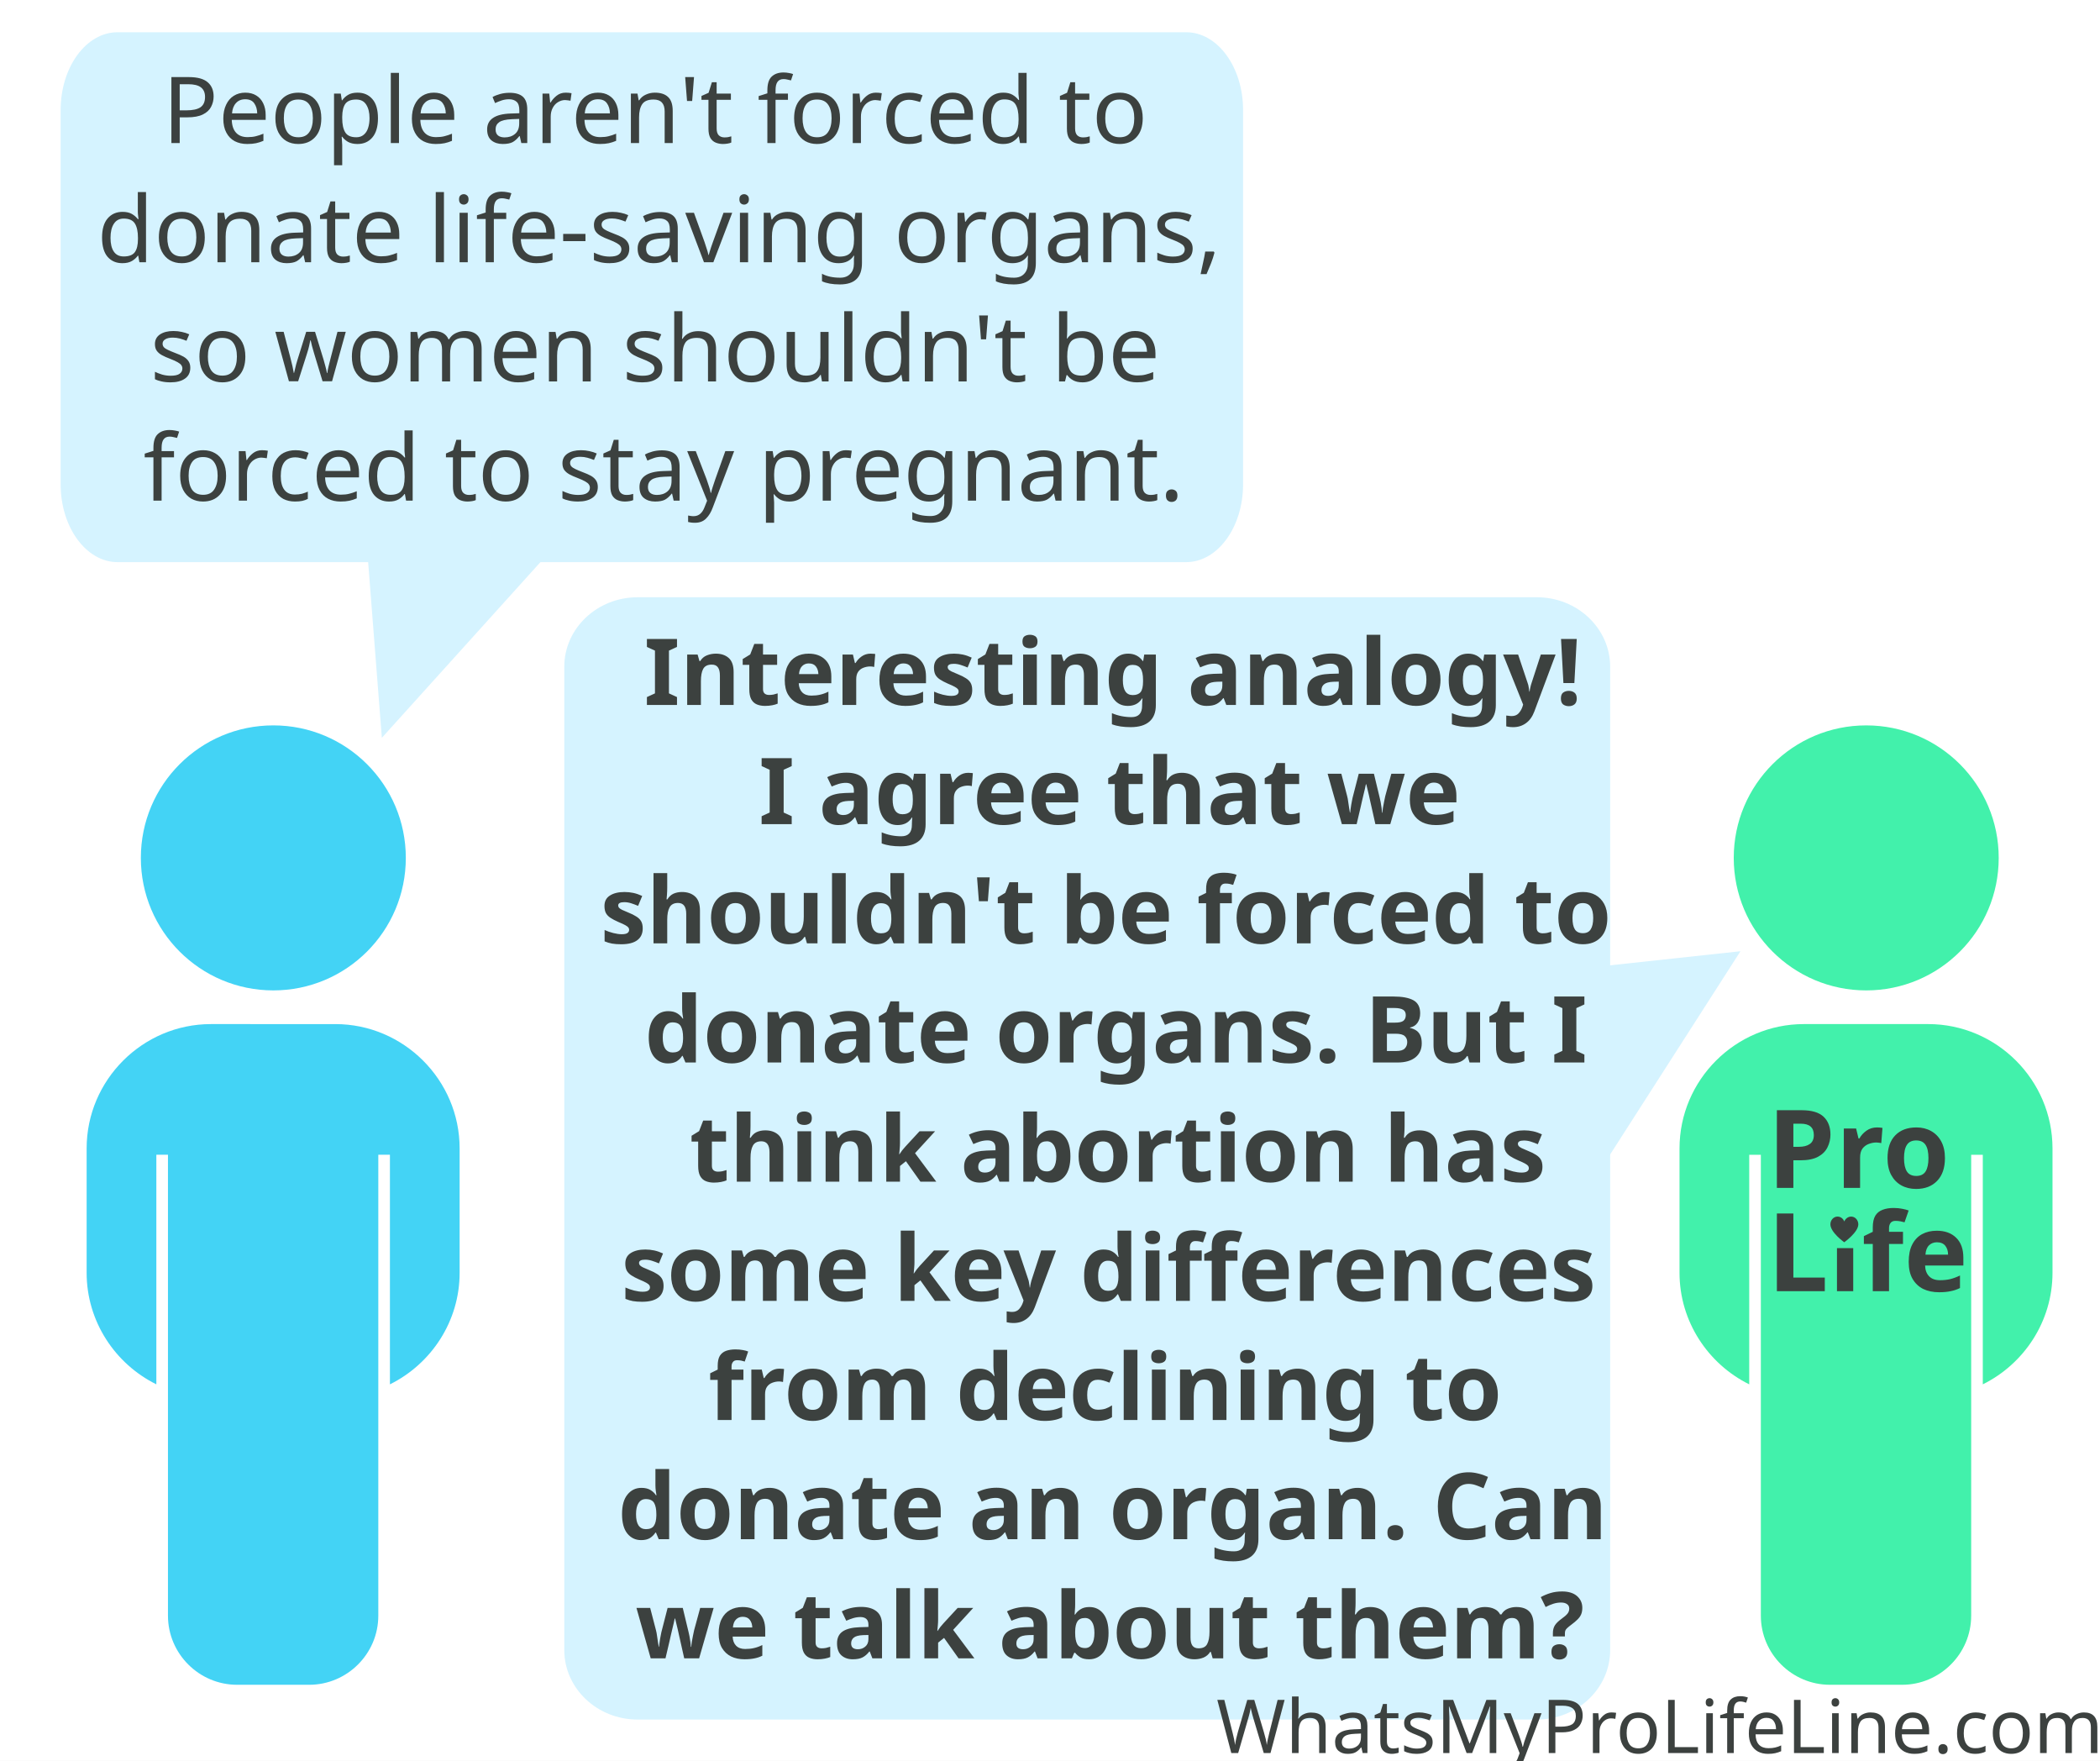
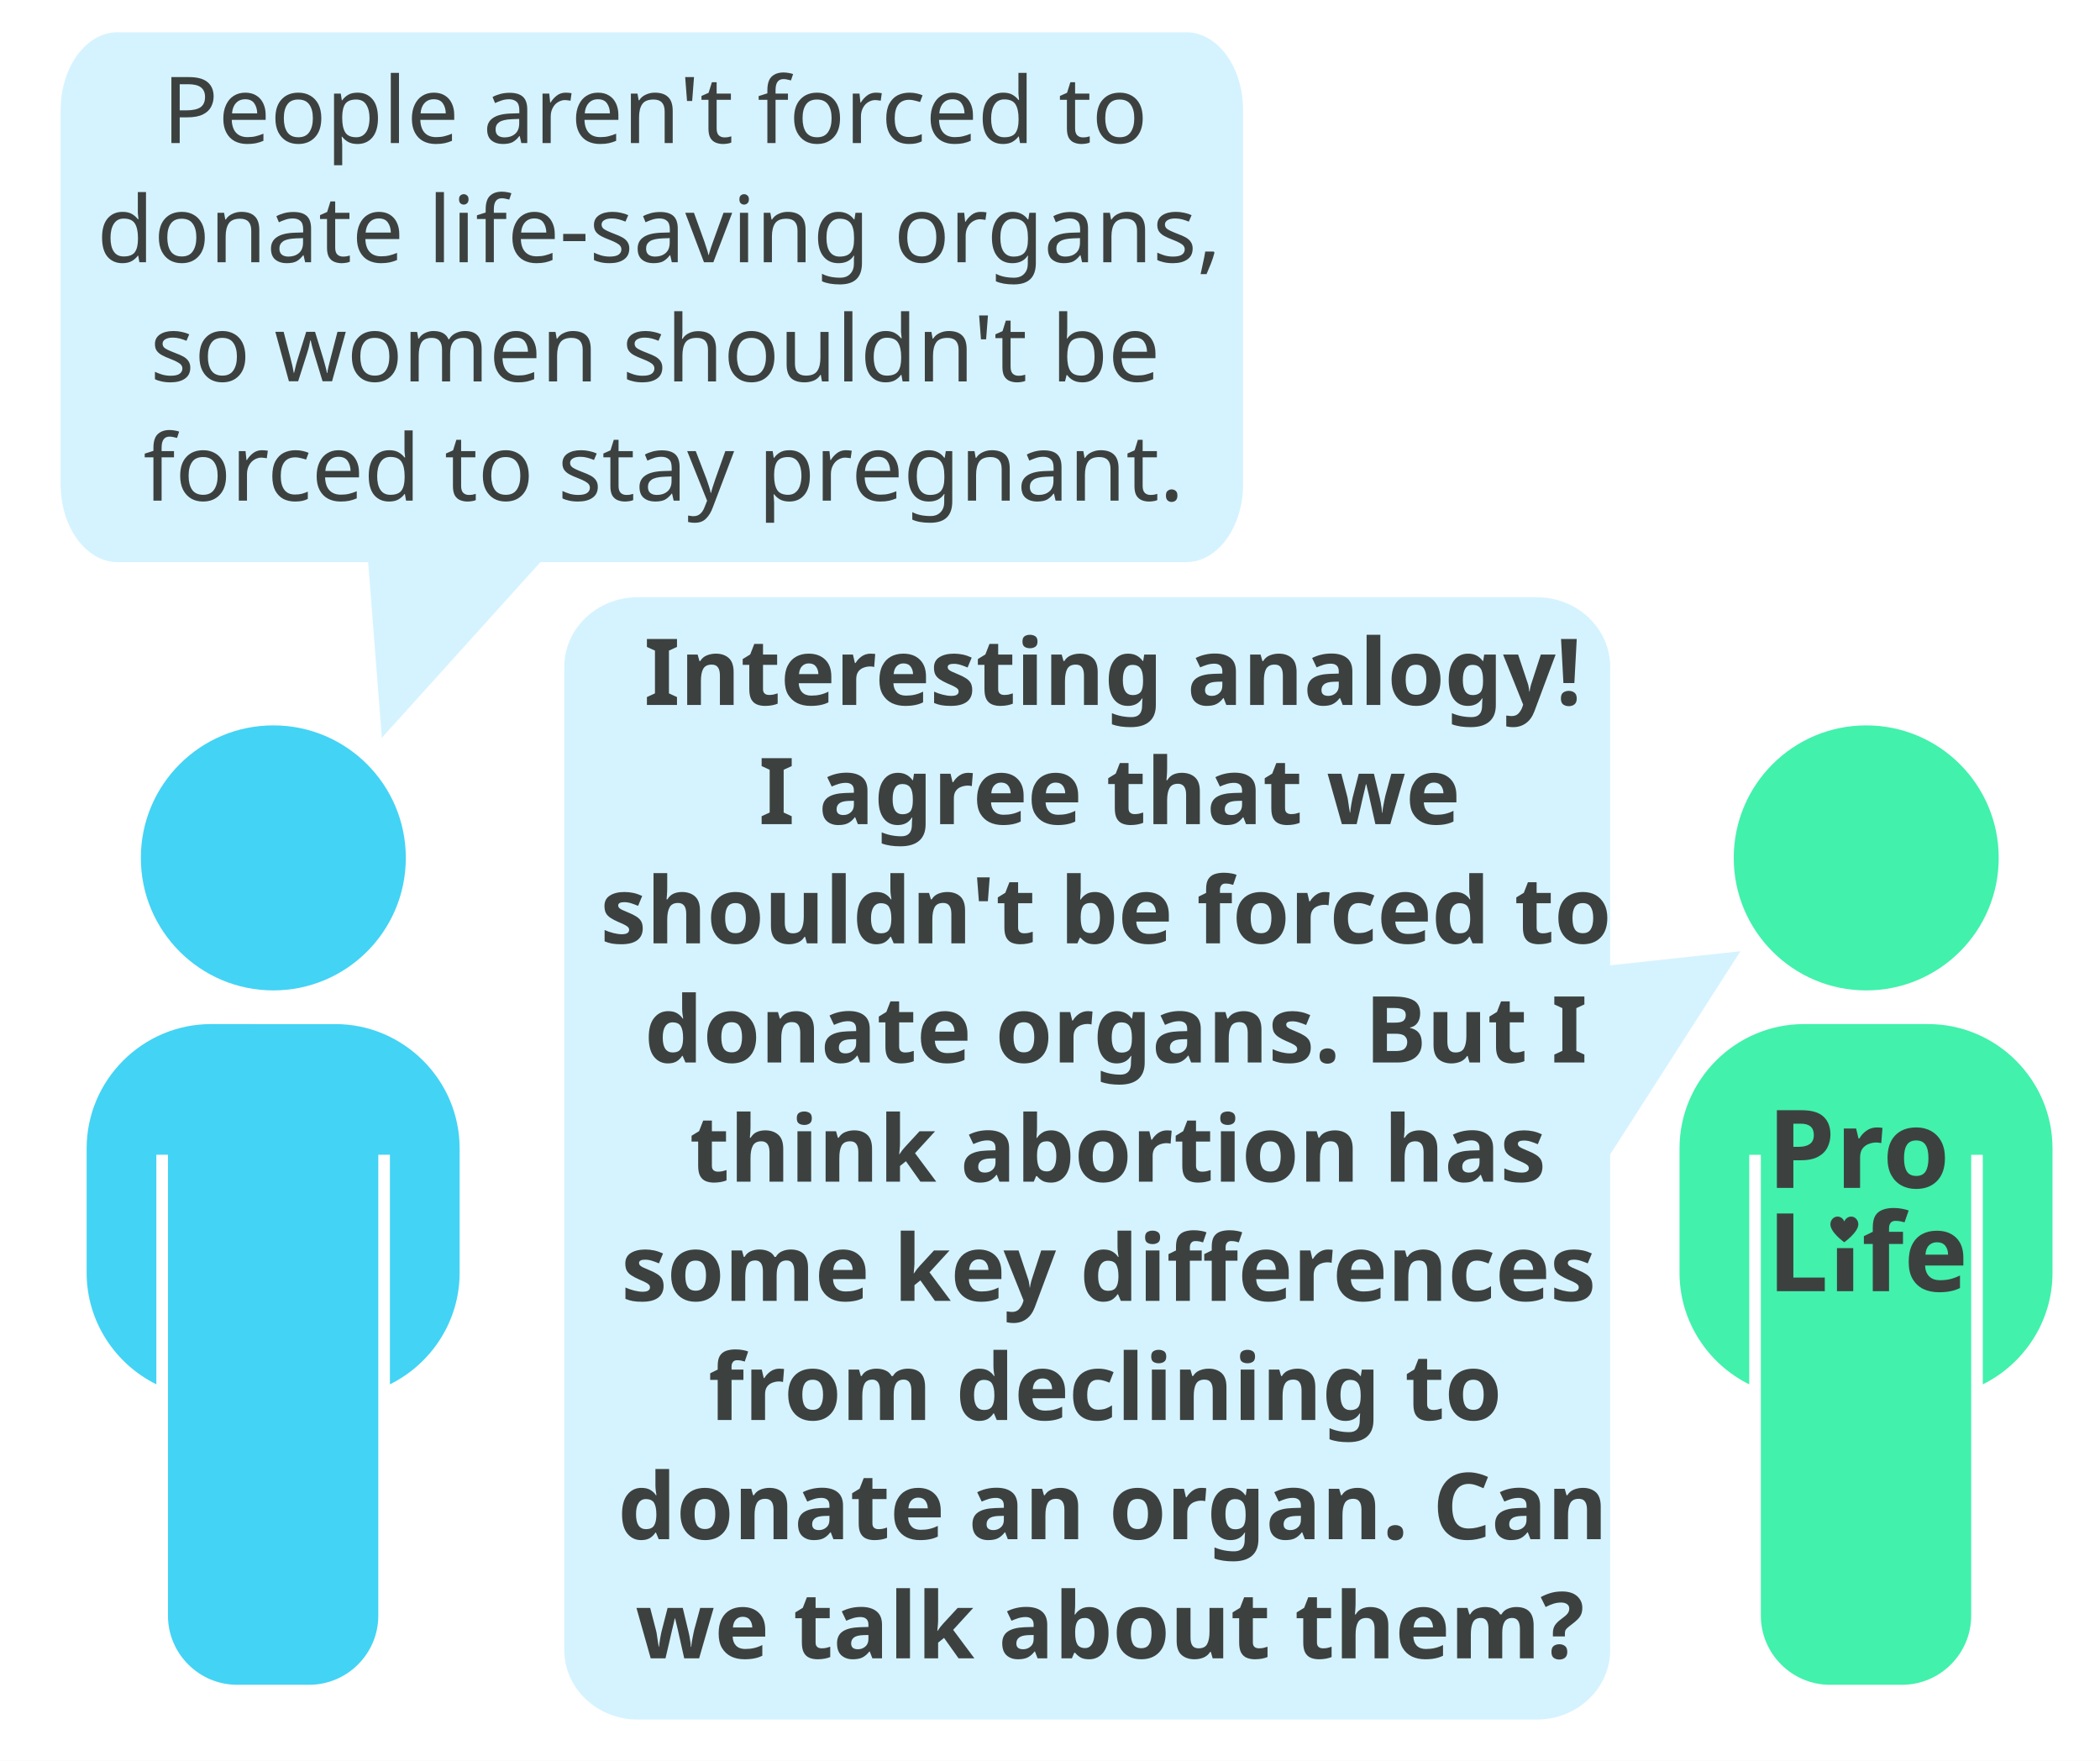
<svg xmlns="http://www.w3.org/2000/svg" xmlns:ns1="http://www.openswatchbook.org/uri/2009/osb" height="208.492mm" id="svg106" version="1.1" viewBox="0 0 248.708 208.492" width="248.708mm">
  <defs id="defs100">
    <linearGradient id="linearGradient3203" ns1:paint="solid">
      <stop id="stop3201" offset="0" style="stop-color:#43d3f5;stop-opacity:1;" />
    </linearGradient>
  </defs>
  <g id="layer3">
    <rect height="208.492" id="rect1042" style="fill:#ffffff;fill-opacity:1;stroke-width:0.265" transform="translate(83.15476,-64.92262)" width="248.708" x="-83.155" y="64.923" />
  </g>
  <g id="layer1" transform="translate(83.15476,-64.92262)">
    <path d="m -50.783,150.814 a 15.69,15.69 0 0 0 -15.69,15.69 15.69,15.69 0 0 0 15.69,15.69 15.69,15.69 0 0 0 15.69,-15.69 15.69,15.69 0 0 0 -15.69,-15.69 z m -7.387,35.368 c -8.086,0 -14.724,6.614 -14.724,14.724 v 9.559 5.165 c 0,5.77 3.381,10.799 8.256,13.209 v -27.185 h 1.376 v 27.782 0.363 23.173 3.259 c 0,4.514 3.693,8.183 8.183,8.183 h 4.514 4.031 c 4.49,0 8.183,-3.669 8.183,-8.183 v -3.669 -22.762 -0.363 -27.782 h 1.376 v 27.185 c 4.874,-2.41 8.255,-7.439 8.255,-13.209 v -5.165 -1.473 -8.086 c 0,-8.11 -6.638,-14.724 -14.724,-14.724 h -6.613 -1.473 z" id="path110" style="fill:#43d3f5;fill-opacity:1;stroke-width:0.203" />
    <rect height="62.744" id="rect4018" rx="6.744" ry="9.222" style="fill:#d5f3ff;fill-opacity:1;stroke-width:0.36" width="140.04" x="-75.973" y="68.74" />
    <rect height="132.89" id="rect4018-2" rx="8.689" ry="8.234" style="fill:#d5f3ff;fill-opacity:1;stroke-width:0.492" width="123.867" x="-16.325" y="135.642" />
    <path d="m 156.853,104.233 -27.138,-8.119 -27.138,-8.119 20.6,-19.443 20.6,-19.443 6.538,27.562 z" id="path4056" style="fill:#d5f3ff;fill-opacity:1;stroke-width:0.265" transform="matrix(0.2522216,0.7117706,-0.6220035,0.453872,-12.66004,-6.664831)" />
    <path d="m 224.205,42.761 c 4.237,8.68 -21.967,12.994 -27.366,21.004 -5.398,8.01 0.437,33.918 -9.199,33.248 -9.636,-0.67 -0.27,-25.521 -4.507,-34.201 -4.237,-8.68 -29.593,-16.58 -24.194,-24.59 5.398,-8.01 22.237,12.527 31.873,13.197 9.636,0.67 29.155,-17.338 33.393,-8.658 z" id="path4058" style="stroke-width:0.265" />
    <path d="m 156.853,104.233 -27.138,-8.119 -27.138,-8.119 20.6,-19.443 20.6,-19.443 6.538,27.562 z" id="path4056-9" style="fill:#d5f3ff;fill-opacity:1;stroke-width:0.265" transform="matrix(0.6446192,0.4423571,-0.6104846,0.6085442,60.27101,84.06991)" />
    <flowRoot id="flowRoot4892" style="font-style:normal;font-weight:normal;font-size:40px;line-height:1.25;font-family:sans-serif;letter-spacing:0px;word-spacing:0px;fill:#000000;fill-opacity:1;stroke:none" transform="matrix(0.2645833,0,0,0.2645833,-83.15476,64.92262)" xml:space="preserve">
      <flowRegion id="flowRegion4894">
        <rect height="79.802" id="rect4896" width="3.03" x="260.619" y="197.061" />
      </flowRegion>
      <flowPara id="flowPara4898" />
    </flowRoot>
    <flowRoot id="flowRoot4900" style="font-style:normal;font-weight:normal;font-size:40px;line-height:1.25;font-family:sans-serif;letter-spacing:0px;word-spacing:0px;fill:#000000;fill-opacity:1;stroke:none" transform="matrix(0.2645833,0,0,0.2645833,-83.15476,64.92262)" xml:space="preserve">
      <flowRegion id="flowRegion4902">
        <rect height="79.802" id="rect4904" width="87.883" x="227.284" y="79.883" />
      </flowRegion>
      <flowPara id="flowPara4906" />
    </flowRoot>
    <flowRoot id="flowRoot70" style="font-style:normal;font-weight:normal;font-size:40px;line-height:1.25;font-family:sans-serif;letter-spacing:0px;word-spacing:0px;fill:#000000;fill-opacity:1;stroke:none" xml:space="preserve">
      <flowRegion id="flowRegion72">
        <rect height="98.995" id="rect74" width="84.853" x="684.883" y="515.259" />
      </flowRegion>
      <flowPara id="flowPara76" />
    </flowRoot>
-     <text xml:space="preserve" style="font-style:normal;font-variant:normal;font-weight:normal;font-stretch:normal;font-size:8.819px;line-height:1.25;font-family:Raleway;-inkscape-font-specification:'Raleway, Normal';font-variant-ligatures:normal;font-variant-caps:normal;font-variant-numeric:normal;font-feature-settings:normal;text-align:start;letter-spacing:0px;word-spacing:0px;writing-mode:lr-tb;text-anchor:start;fill:#3c413f;fill-opacity:1;stroke:none;stroke-width:0.265" x="60.908" y="272.499" id="text940">
-       <tspan x="60.908" y="272.499" id="tspan938" style="stroke-width:0.265">
-         <tspan x="60.908" y="272.499" id="tspan936" style="stroke-width:0.265">WhatsMyProLifeLine.com</tspan>
-       </tspan>
-     </text>
    <g id="g1605" transform="matrix(0.9123104,0,0,0.9123104,19.1162,25.14485)">
      <path d="m 130.165,137.749 a 17.198,17.198 0 0 0 -17.198,17.198 17.198,17.198 0 0 0 17.198,17.198 17.198,17.198 0 0 0 17.198,-17.198 17.198,17.198 0 0 0 -17.198,-17.198 z m -8.097,38.767 c -8.864,0 -16.14,7.25 -16.14,16.14 v 10.478 5.662 c 0,6.324 3.707,11.837 9.049,14.479 v -29.798 h 1.508 v 30.452 0.398 25.4 3.572 c 0,4.948 4.048,8.969 8.969,8.969 h 4.947 4.419 c 4.921,0 8.969,-4.022 8.969,-8.969 v -4.022 -24.95 -0.398 -30.452 h 1.508 v 29.798 c 5.342,-2.641 9.049,-8.154 9.049,-14.479 v -5.662 -1.614 -8.864 c 0,-8.89 -7.276,-16.14 -16.14,-16.14 h -7.249 -1.614 z" id="path110-6" style="fill:#42f1ab;fill-opacity:1;stroke-width:0.222" />
-       <text xml:space="preserve" style="font-style:normal;font-variant:normal;font-weight:bold;font-stretch:normal;font-size:14.111px;line-height:0.95;font-family:Raleway;-inkscape-font-specification:'Raleway, Bold';font-variant-ligatures:normal;font-variant-caps:normal;font-variant-numeric:normal;font-feature-settings:normal;text-align:start;letter-spacing:0px;word-spacing:0px;writing-mode:lr-tb;text-anchor:start;fill:#3c413f;fill-opacity:1;stroke:none;stroke-width:0.265" x="117.302" y="197.773" id="text934">
-         <tspan x="117.302" y="197.773" id="tspan928" style="stroke-width:0.265">
-           <tspan x="117.302" y="197.773" id="tspan924" style="stroke-width:0.265">Pro</tspan>
-           <tspan dx="0" x="139.737" y="197.773" id="tspan926" style="stroke-width:0.265" />
+       <text xml:space="preserve" style="font-style:normal;font-variant:normal;font-weight:bold;font-stretch:normal;font-size:14.111px;line-height:0.95;font-family:Raleway;-inkscape-font-specification:'Raleway, Bold';font-variant-ligatures:normal;font-variant-caps:normal;font-variant-numeric:normal;font-feature-settings:normal;text-align:start;letter-spacing:0px;word-spacing:0px;writing-mode:lr-tb;text-anchor:start;fill:#3c413f;fill-opacity:1;stroke:none;stroke-width:0.265" x="117.302" y="197.773" id="text930">
+         <tspan x="117.302" y="197.773" id="tspan924" style="stroke-width:0.265">
+           <tspan x="117.302" y="197.773" id="tspan920" style="stroke-width:0.265">Pro</tspan>
+           <tspan dx="0" x="139.737" y="197.773" id="tspan922" style="stroke-width:0.265" />
        </tspan>
-         <tspan x="117.302" y="211.179" id="tspan932" style="stroke-width:0.265">
-           <tspan x="117.302" y="211.179" id="tspan930" style="stroke-width:0.265">Life</tspan>
+         <tspan x="117.302" y="211.179" id="tspan928" style="stroke-width:0.265">
+           <tspan x="117.302" y="211.179" id="tspan926" style="stroke-width:0.265">Life</tspan>
        </tspan>
      </text>
      <rect height="5.613" id="rect994" style="fill:#42f1ab;fill-opacity:1;stroke-width:0.249" width="4.443" x="124.915" y="199.982" />
      <path class="g3_1" d="m 125.513,202.505 c 0,1.058 1.799,2.328 1.799,2.328 0,0 1.826,-1.296 1.826,-2.328 0,-0.556 -0.423,-1.005 -0.926,-1.005 -0.397,0 -0.741,0.265 -0.9,0.635 -0.132,-0.37 -0.476,-0.635 -0.873,-0.635 -0.503,0 -0.926,0.45 -0.926,1.005 z" id="path86" style="display:block;fill:#3c413f;fill-opacity:1;stroke-width:0.265" />
    </g>
    <text id="text1733" style="font-style:normal;font-weight:normal;font-size:10.583px;line-height:1.25;font-family:sans-serif;letter-spacing:0px;word-spacing:0px;fill:#000000;fill-opacity:1;stroke:none;stroke-width:0.265" x="95.25" y="138.099" xml:space="preserve">
      <tspan id="tspan1731" style="stroke-width:0.265" x="95.25" y="147.754" />
    </text>
-     <text xml:space="preserve" style="font-style:normal;font-variant:normal;font-weight:normal;font-stretch:normal;font-size:11.289px;line-height:1.25;font-family:Raleway;-inkscape-font-specification:'Raleway, Normal';font-variant-ligatures:normal;font-variant-caps:normal;font-variant-numeric:normal;font-feature-settings:normal;text-align:center;letter-spacing:0px;word-spacing:0px;writing-mode:lr-tb;fill:#3c413f;fill-opacity:1;stroke:none;stroke-width:0.265" x="-63.917" y="81.863" id="text922">
-       <tspan x="-63.917" y="81.863" id="tspan908" style="stroke-width:0.265">
-         <tspan x="-63.917" y="81.863" style="font-size:10.936px;text-align:center;stroke-width:0.265" id="tspan906">People aren't forced to </tspan>
+     <text xml:space="preserve" style="font-style:normal;font-variant:normal;font-weight:normal;font-stretch:normal;font-size:11.289px;line-height:1.25;font-family:Raleway;-inkscape-font-specification:'Raleway, Normal';font-variant-ligatures:normal;font-variant-caps:normal;font-variant-numeric:normal;font-feature-settings:normal;text-align:center;letter-spacing:0px;word-spacing:0px;writing-mode:lr-tb;fill:#3c413f;fill-opacity:1;stroke:none;stroke-width:0.265" x="-63.917" y="81.863" id="text918">
+       <tspan x="-63.917" y="81.863" id="tspan904" style="stroke-width:0.265">
+         <tspan x="-63.917" y="81.863" style="font-size:10.936px;text-align:center;stroke-width:0.265" id="tspan902">People aren't forced to </tspan>
      </tspan>
-       <tspan x="-71.66" y="95.975" id="tspan912" style="stroke-width:0.265">
-         <tspan x="-71.66" y="95.975" style="font-size:10.936px;text-align:center;stroke-width:0.265" id="tspan910">donate life-saving organs, </tspan>
+       <tspan x="-71.66" y="95.975" id="tspan908" style="stroke-width:0.265">
+         <tspan x="-71.66" y="95.975" style="font-size:10.936px;text-align:center;stroke-width:0.265" id="tspan906">donate life-saving organs, </tspan>
      </tspan>
-       <tspan x="-65.369" y="110.086" id="tspan916" style="stroke-width:0.265">
-         <tspan x="-65.369" y="110.086" style="font-size:10.936px;text-align:center;stroke-width:0.265" id="tspan914">so women shouldn't be </tspan>
+       <tspan x="-65.369" y="110.086" id="tspan912" style="stroke-width:0.265">
+         <tspan x="-65.369" y="110.086" style="font-size:10.936px;text-align:center;stroke-width:0.265" id="tspan910">so women shouldn't be </tspan>
      </tspan>
-       <tspan x="-66.17" y="124.197" id="tspan920" style="stroke-width:0.265">
-         <tspan x="-66.17" y="124.197" style="font-size:10.936px;text-align:center;stroke-width:0.265" id="tspan918">forced to stay pregnant.</tspan>
+       <tspan x="-66.17" y="124.197" id="tspan916" style="stroke-width:0.265">
+         <tspan x="-66.17" y="124.197" style="font-size:10.936px;text-align:center;stroke-width:0.265" id="tspan914">forced to stay pregnant.</tspan>
      </tspan>
    </text>
-     <text xml:space="preserve" style="font-style:normal;font-variant:normal;font-weight:bold;font-stretch:normal;font-size:11.289px;line-height:1.25;font-family:Raleway;-inkscape-font-specification:'Raleway, Bold';font-variant-ligatures:normal;font-variant-caps:normal;font-variant-numeric:normal;font-feature-settings:normal;text-align:center;letter-spacing:0px;word-spacing:0px;writing-mode:lr-tb;fill:#3c413f;fill-opacity:1;stroke:none;stroke-width:0.265" x="-6.881" y="148.396" id="text904">
-       <tspan x="-6.881" y="148.396" id="tspan870" style="stroke-width:0.265">
-         <tspan x="-6.881" y="148.396" style="font-size:10.936px;text-align:center;stroke-width:0.265" id="tspan866">Interesting analogy! </tspan>
-         <tspan dx="0" x="100.686" y="148.396" style="font-size:10.936px;text-align:center;stroke-width:0.265" id="tspan868" />
+     <text xml:space="preserve" style="font-style:normal;font-variant:normal;font-weight:bold;font-stretch:normal;font-size:11.289px;line-height:1.25;font-family:Raleway;-inkscape-font-specification:'Raleway, Bold';font-variant-ligatures:normal;font-variant-caps:normal;font-variant-numeric:normal;font-feature-settings:normal;text-align:center;letter-spacing:0px;word-spacing:0px;writing-mode:lr-tb;fill:#3c413f;fill-opacity:1;stroke:none;stroke-width:0.265" x="-6.881" y="148.396" id="text900">
+       <tspan x="-6.881" y="148.396" id="tspan866" style="stroke-width:0.265">
+         <tspan x="-6.881" y="148.396" style="font-size:10.936px;text-align:center;stroke-width:0.265" id="tspan862">Interesting analogy! </tspan>
+         <tspan dx="0" x="100.686" y="148.396" style="font-size:10.936px;text-align:center;stroke-width:0.265" id="tspan864" />
      </tspan>
-       <tspan x="6.704" y="162.508" id="tspan874" style="stroke-width:0.265">
-         <tspan x="6.704" y="162.508" style="font-size:10.936px;text-align:center;stroke-width:0.265" id="tspan872">I agree that we </tspan>
+       <tspan x="6.704" y="162.508" id="tspan870" style="stroke-width:0.265">
+         <tspan x="6.704" y="162.508" style="font-size:10.936px;text-align:center;stroke-width:0.265" id="tspan868">I agree that we </tspan>
      </tspan>
-       <tspan x="-12.05" y="176.619" id="tspan878" style="stroke-width:0.265">
-         <tspan x="-12.05" y="176.619" style="font-size:10.936px;text-align:center;stroke-width:0.265" id="tspan876">shouldn't be forced to </tspan>
+       <tspan x="-12.05" y="176.619" id="tspan874" style="stroke-width:0.265">
+         <tspan x="-12.05" y="176.619" style="font-size:10.936px;text-align:center;stroke-width:0.265" id="tspan872">shouldn't be forced to </tspan>
      </tspan>
-       <tspan x="-6.806" y="190.73" id="tspan882" style="stroke-width:0.265">
-         <tspan x="-6.806" y="190.73" style="font-size:10.936px;text-align:center;stroke-width:0.265" id="tspan880">donate organs. But I </tspan>
+       <tspan x="-6.806" y="190.73" id="tspan878" style="stroke-width:0.265">
+         <tspan x="-6.806" y="190.73" style="font-size:10.936px;text-align:center;stroke-width:0.265" id="tspan876">donate organs. But I </tspan>
      </tspan>
-       <tspan x="-1.499" y="204.841" id="tspan886" style="stroke-width:0.265">
-         <tspan x="-1.499" y="204.841" style="font-size:10.936px;text-align:center;stroke-width:0.265" id="tspan884">think abortion has </tspan>
+       <tspan x="-1.499" y="204.841" id="tspan882" style="stroke-width:0.265">
+         <tspan x="-1.499" y="204.841" style="font-size:10.936px;text-align:center;stroke-width:0.265" id="tspan880">think abortion has </tspan>
      </tspan>
-       <tspan x="-9.583" y="218.952" id="tspan890" style="stroke-width:0.265">
-         <tspan x="-9.583" y="218.952" style="font-size:10.936px;text-align:center;stroke-width:0.265" id="tspan888">some key differences </tspan>
+       <tspan x="-9.583" y="218.952" id="tspan886" style="stroke-width:0.265">
+         <tspan x="-9.583" y="218.952" style="font-size:10.936px;text-align:center;stroke-width:0.265" id="tspan884">some key differences </tspan>
      </tspan>
-       <tspan x="0.734" y="233.063" id="tspan894" style="stroke-width:0.265">
-         <tspan x="0.734" y="233.063" style="font-size:10.936px;text-align:center;stroke-width:0.265" id="tspan892">from declining to </tspan>
+       <tspan x="0.734" y="233.063" id="tspan890" style="stroke-width:0.265">
+         <tspan x="0.734" y="233.063" style="font-size:10.936px;text-align:center;stroke-width:0.265" id="tspan888">from declining to </tspan>
      </tspan>
-       <tspan x="-9.968" y="247.174" id="tspan898" style="stroke-width:0.265">
-         <tspan x="-9.968" y="247.174" style="font-size:10.936px;text-align:center;stroke-width:0.265" id="tspan896">donate an organ. Can </tspan>
+       <tspan x="-9.968" y="247.174" id="tspan894" style="stroke-width:0.265">
+         <tspan x="-9.968" y="247.174" style="font-size:10.936px;text-align:center;stroke-width:0.265" id="tspan892">donate an organ. Can </tspan>
      </tspan>
-       <tspan x="-7.885" y="261.285" id="tspan902" style="stroke-width:0.265">
-         <tspan x="-7.885" y="261.285" style="font-size:10.936px;text-align:center;stroke-width:0.265" id="tspan900">we talk about them?</tspan>
+       <tspan x="-7.885" y="261.285" id="tspan898" style="stroke-width:0.265">
+         <tspan x="-7.885" y="261.285" style="font-size:10.936px;text-align:center;stroke-width:0.265" id="tspan896">we talk about them?</tspan>
      </tspan>
    </text>
  </g>
</svg>
